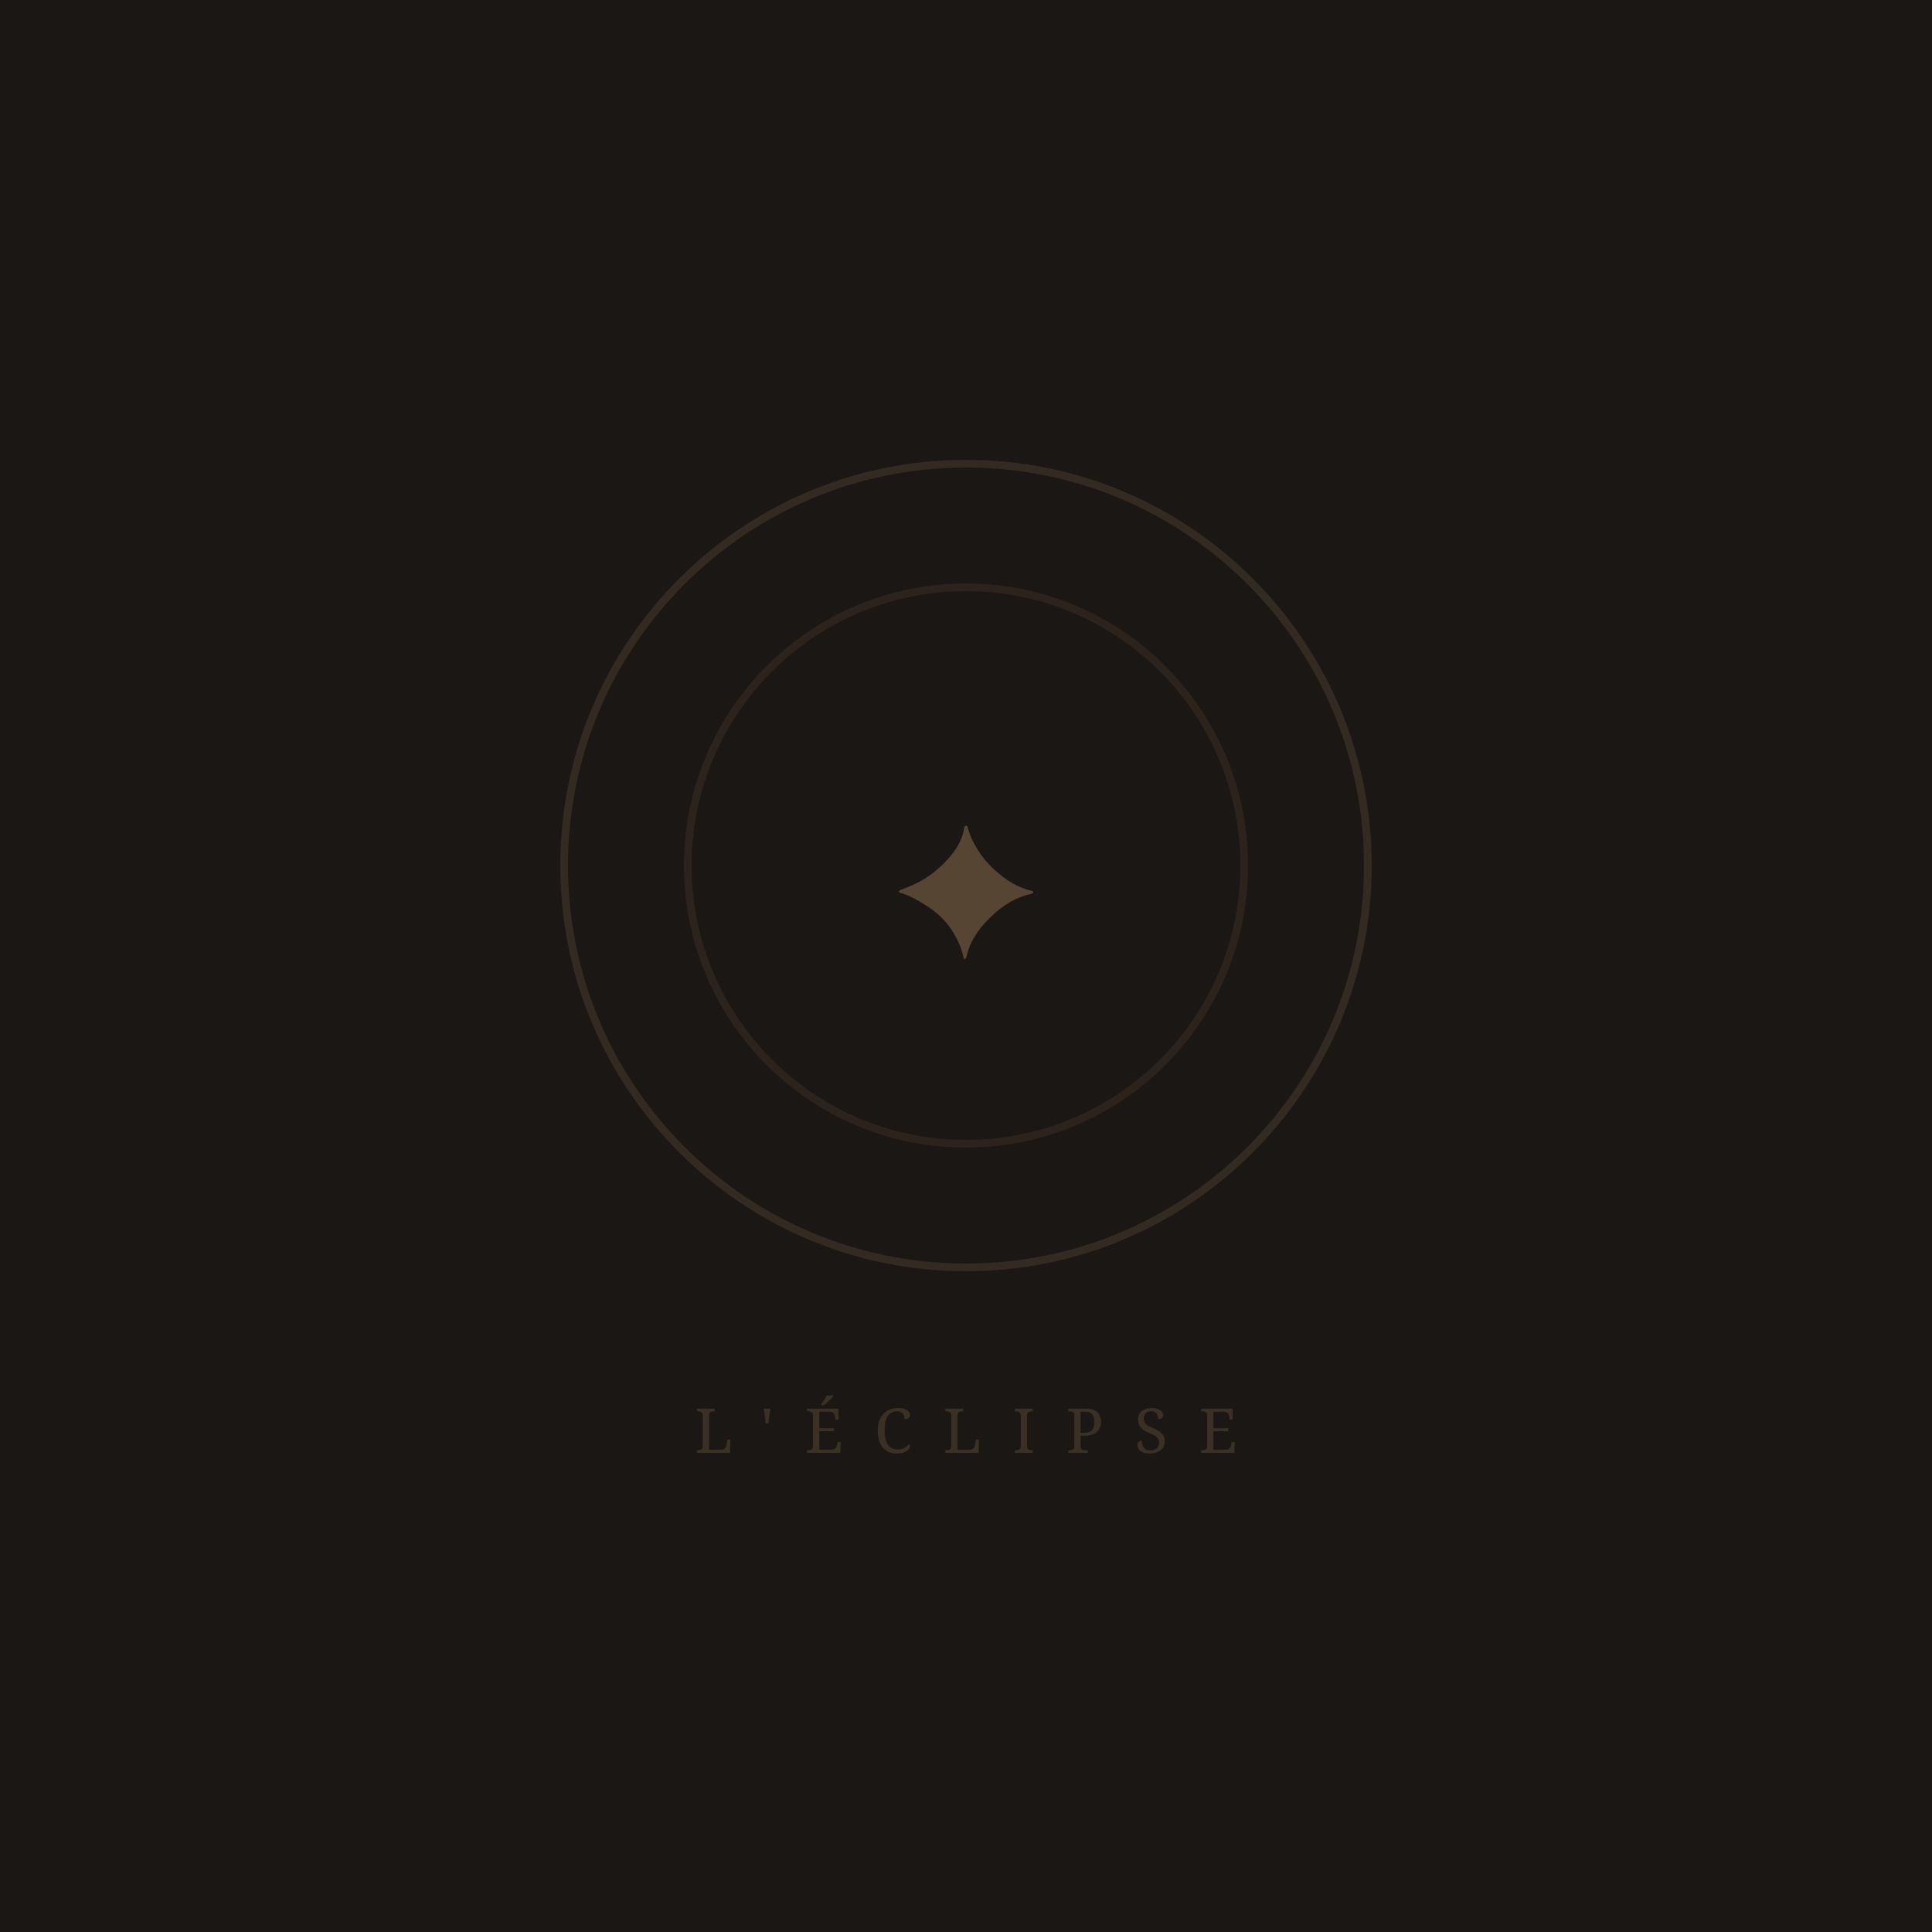
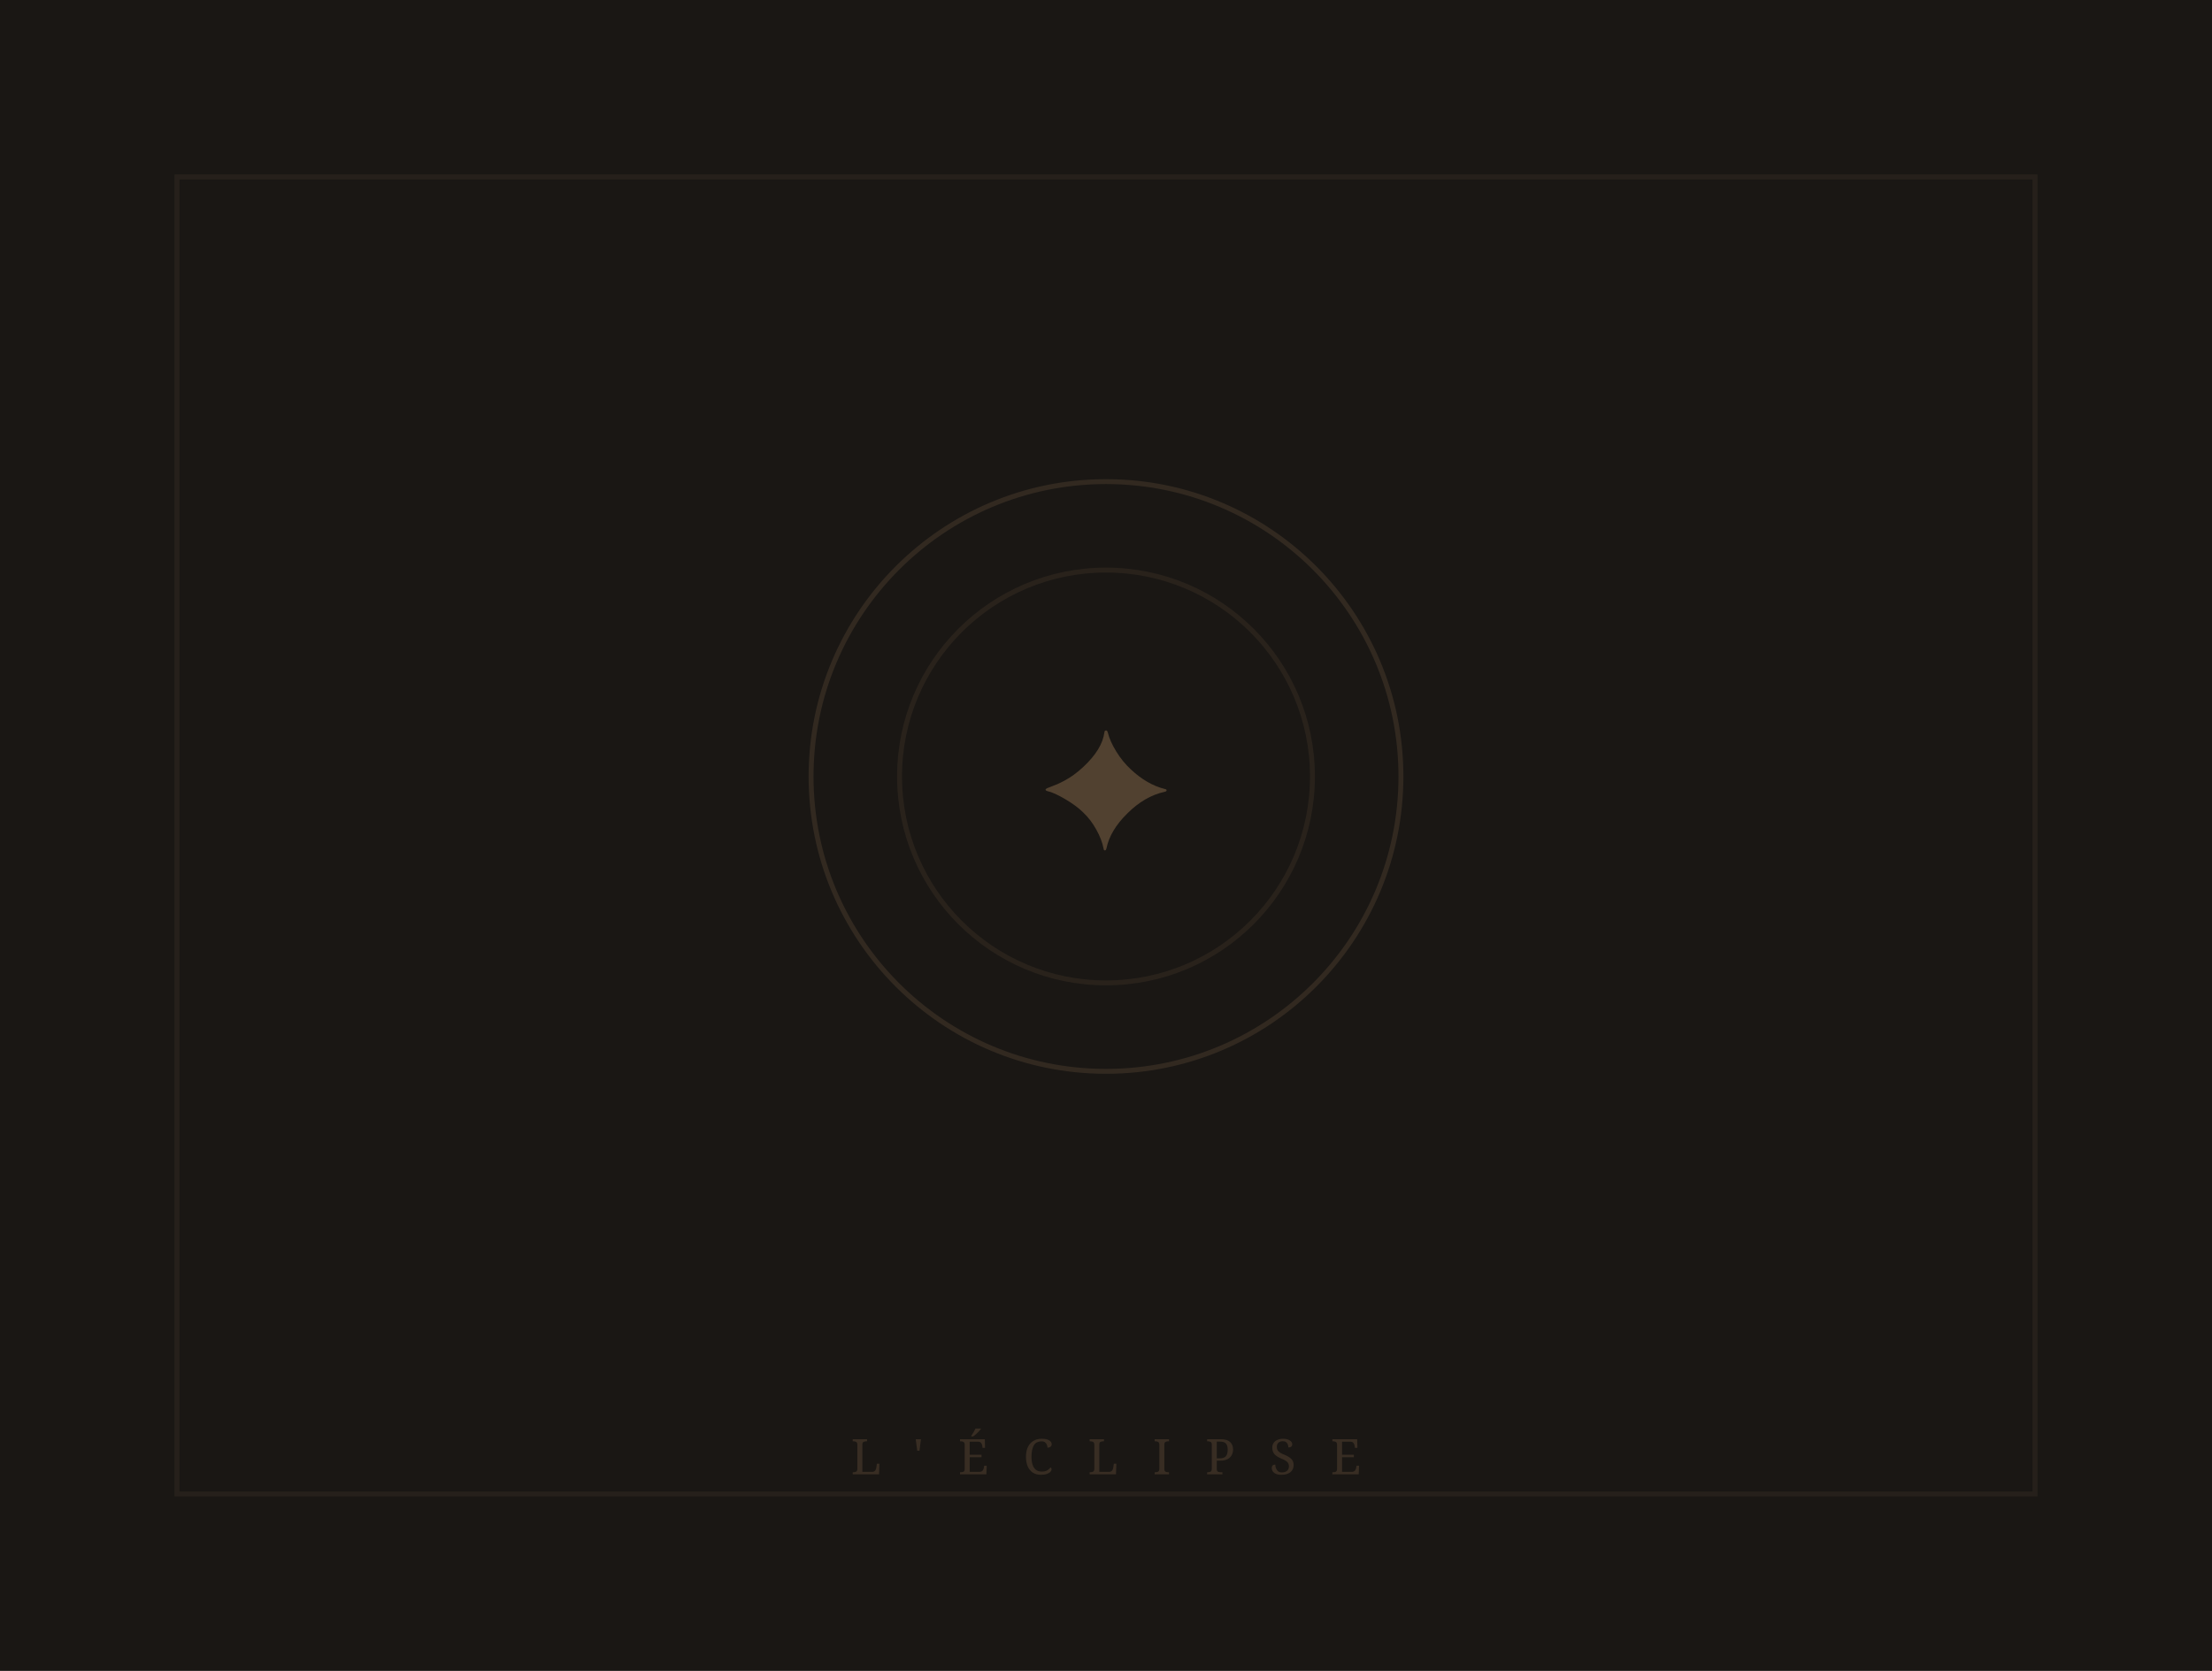
- <svg xmlns="http://www.w3.org/2000/svg" width="250" height="250" viewBox="0 0 250 250">
-   <rect width="250" height="250" fill="#1a1714" />
-   <circle cx="125" cy="112" r="52" fill="none" stroke="rgba(212,165,116,0.14)" stroke-width="1" />
-   <circle cx="125" cy="112" r="36" fill="none" stroke="rgba(212,165,116,0.09)" stroke-width="1" />
-   <text x="125" y="117" text-anchor="middle" dominant-baseline="middle" fill="rgba(212,165,116,0.32)" font-family="Georgia, serif" font-size="24">✦</text>
-   <text x="125" y="188" text-anchor="middle" fill="rgba(212,165,116,0.18)" font-family="Georgia, serif" font-size="8" letter-spacing="4">L'ÉCLIPSE</text>
+ <svg xmlns="http://www.w3.org/2000/svg" width="450" height="340" viewBox="0 0 450 340">
+   <rect width="450" height="340" fill="#1a1714" />
+   <rect x="36" y="36" width="378" height="268" fill="none" stroke="rgba(212,165,116,0.07)" stroke-width="1" />
+   <circle cx="225" cy="158" r="60" fill="none" stroke="rgba(212,165,116,0.13)" stroke-width="1" />
+   <circle cx="225" cy="158" r="42" fill="none" stroke="rgba(212,165,116,0.08)" stroke-width="1" />
+   <text x="225" y="163" text-anchor="middle" dominant-baseline="middle" fill="rgba(212,165,116,0.30)" font-family="Georgia, serif" font-size="34">✦</text>
+   <text x="225" y="300" text-anchor="middle" fill="rgba(212,165,116,0.16)" font-family="Georgia, serif" font-size="10" letter-spacing="7">L'ÉCLIPSE</text>
</svg>
